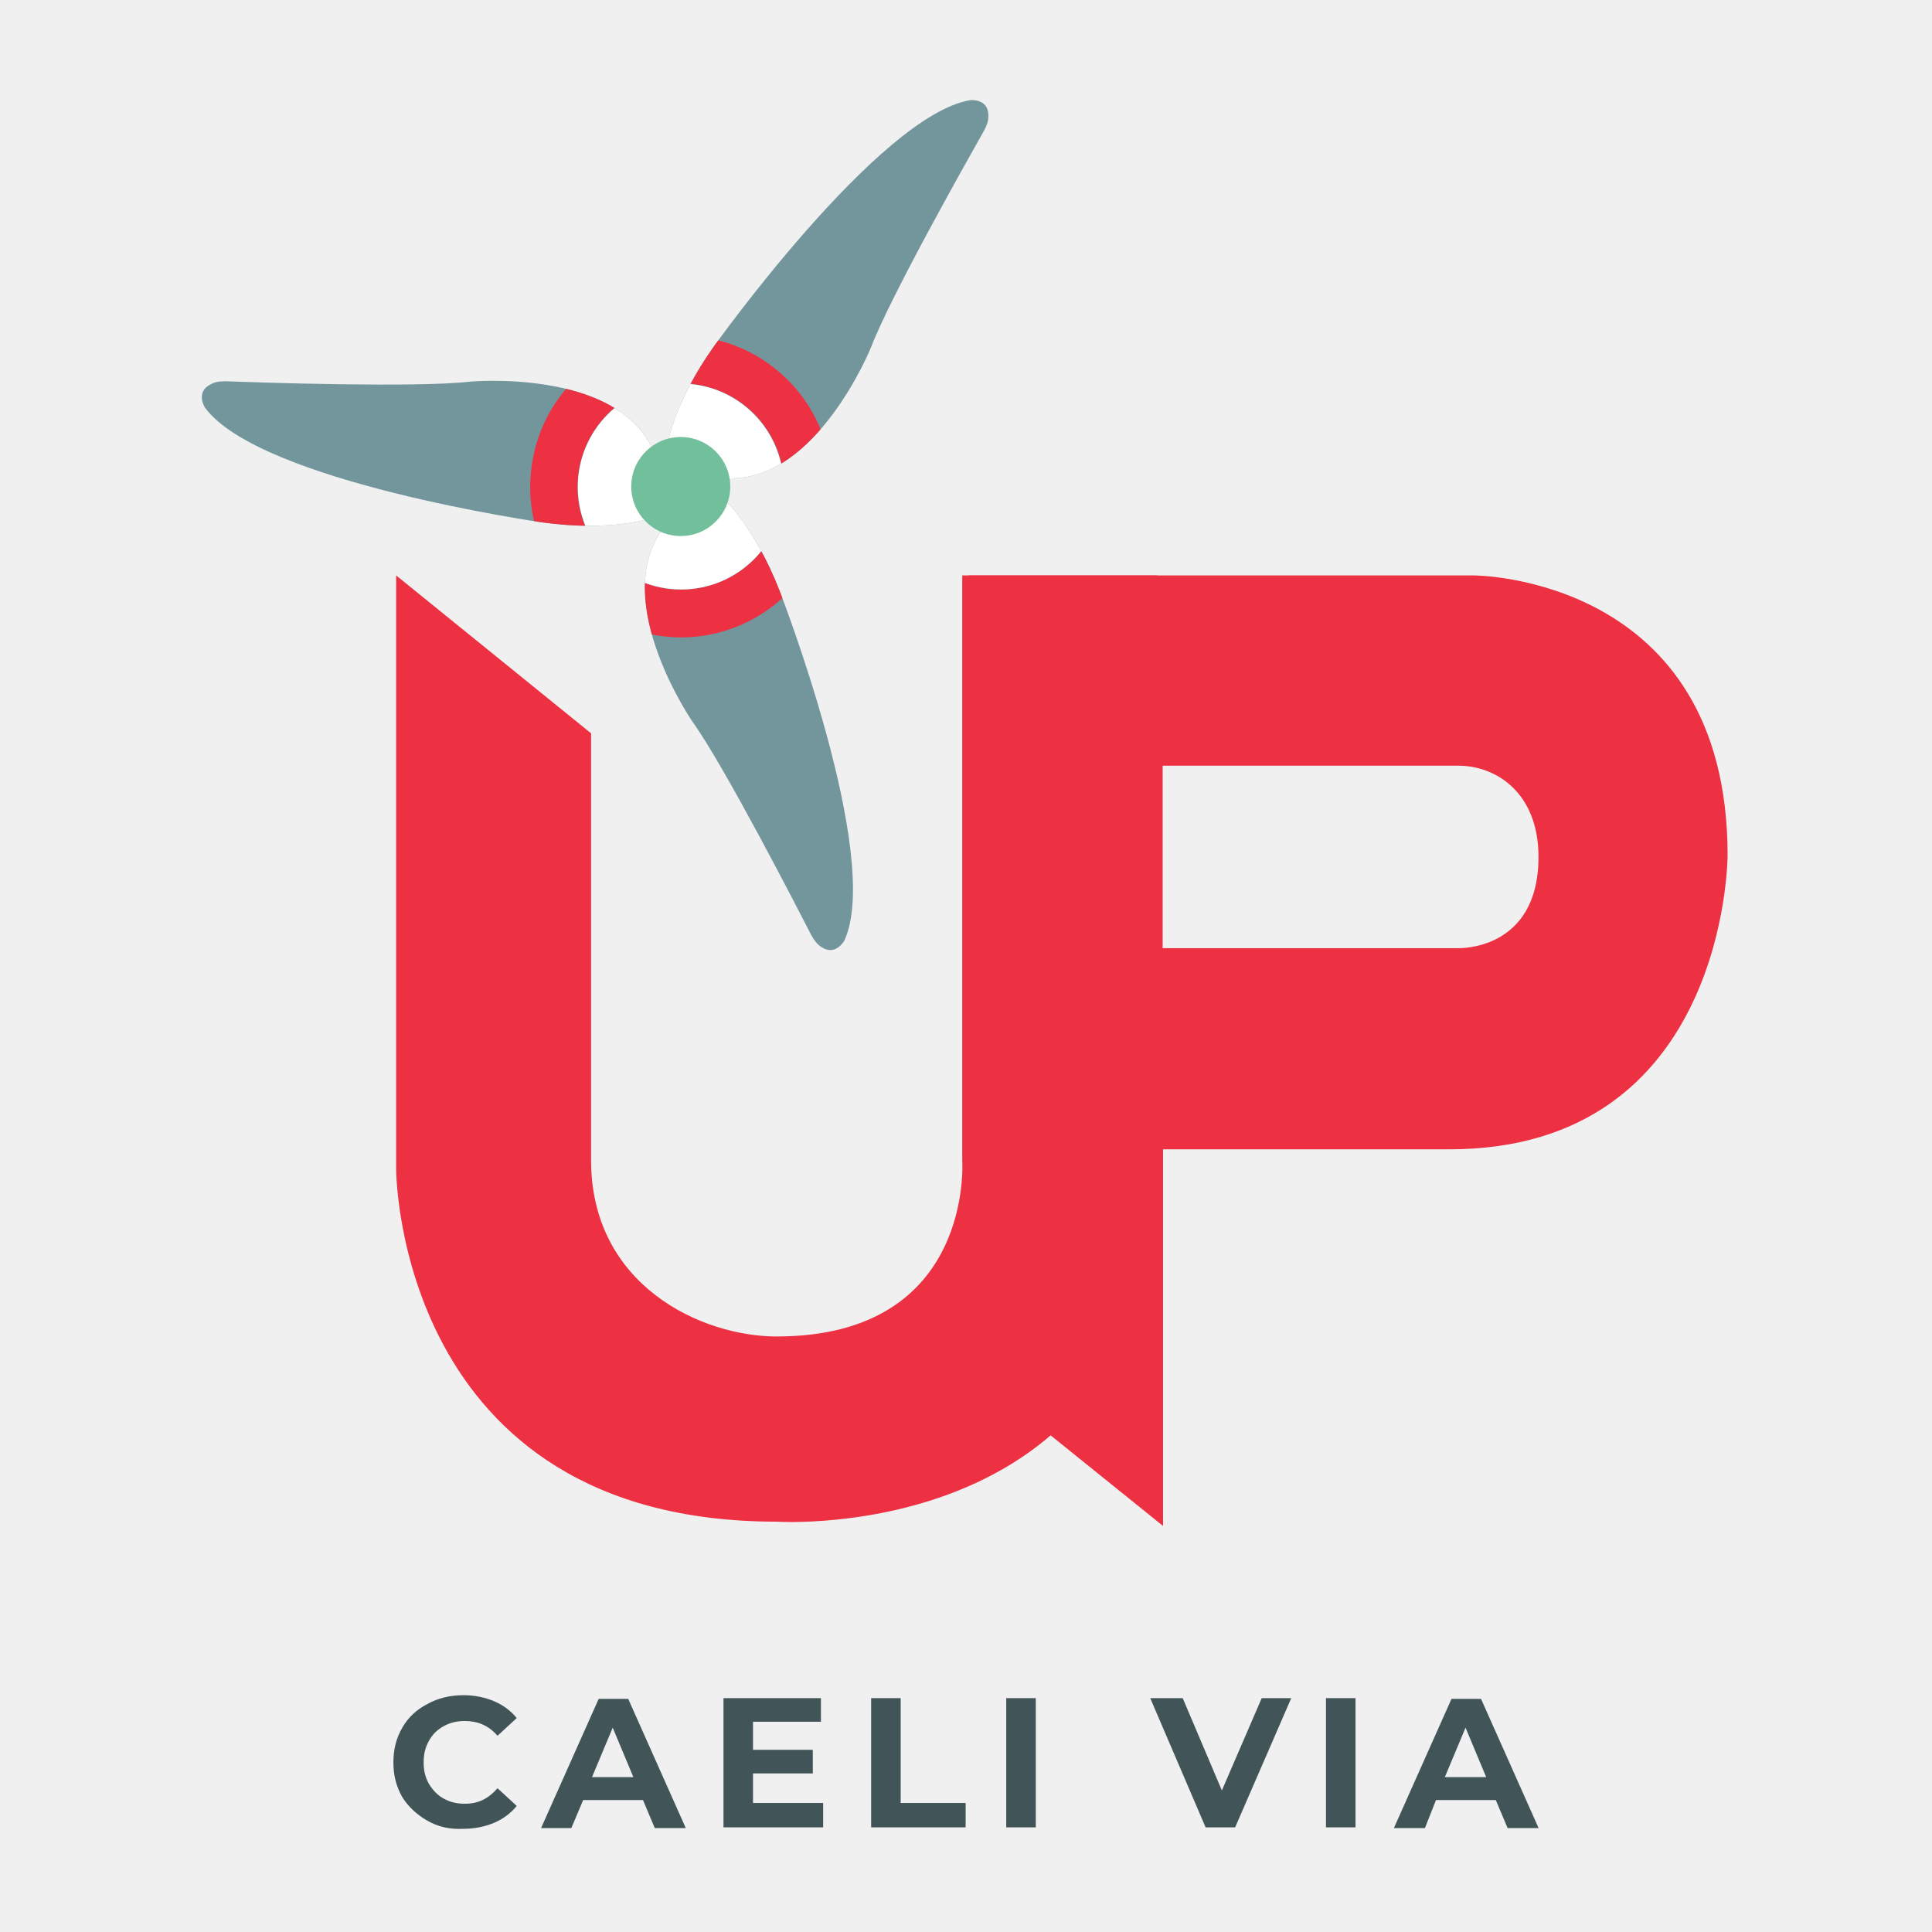
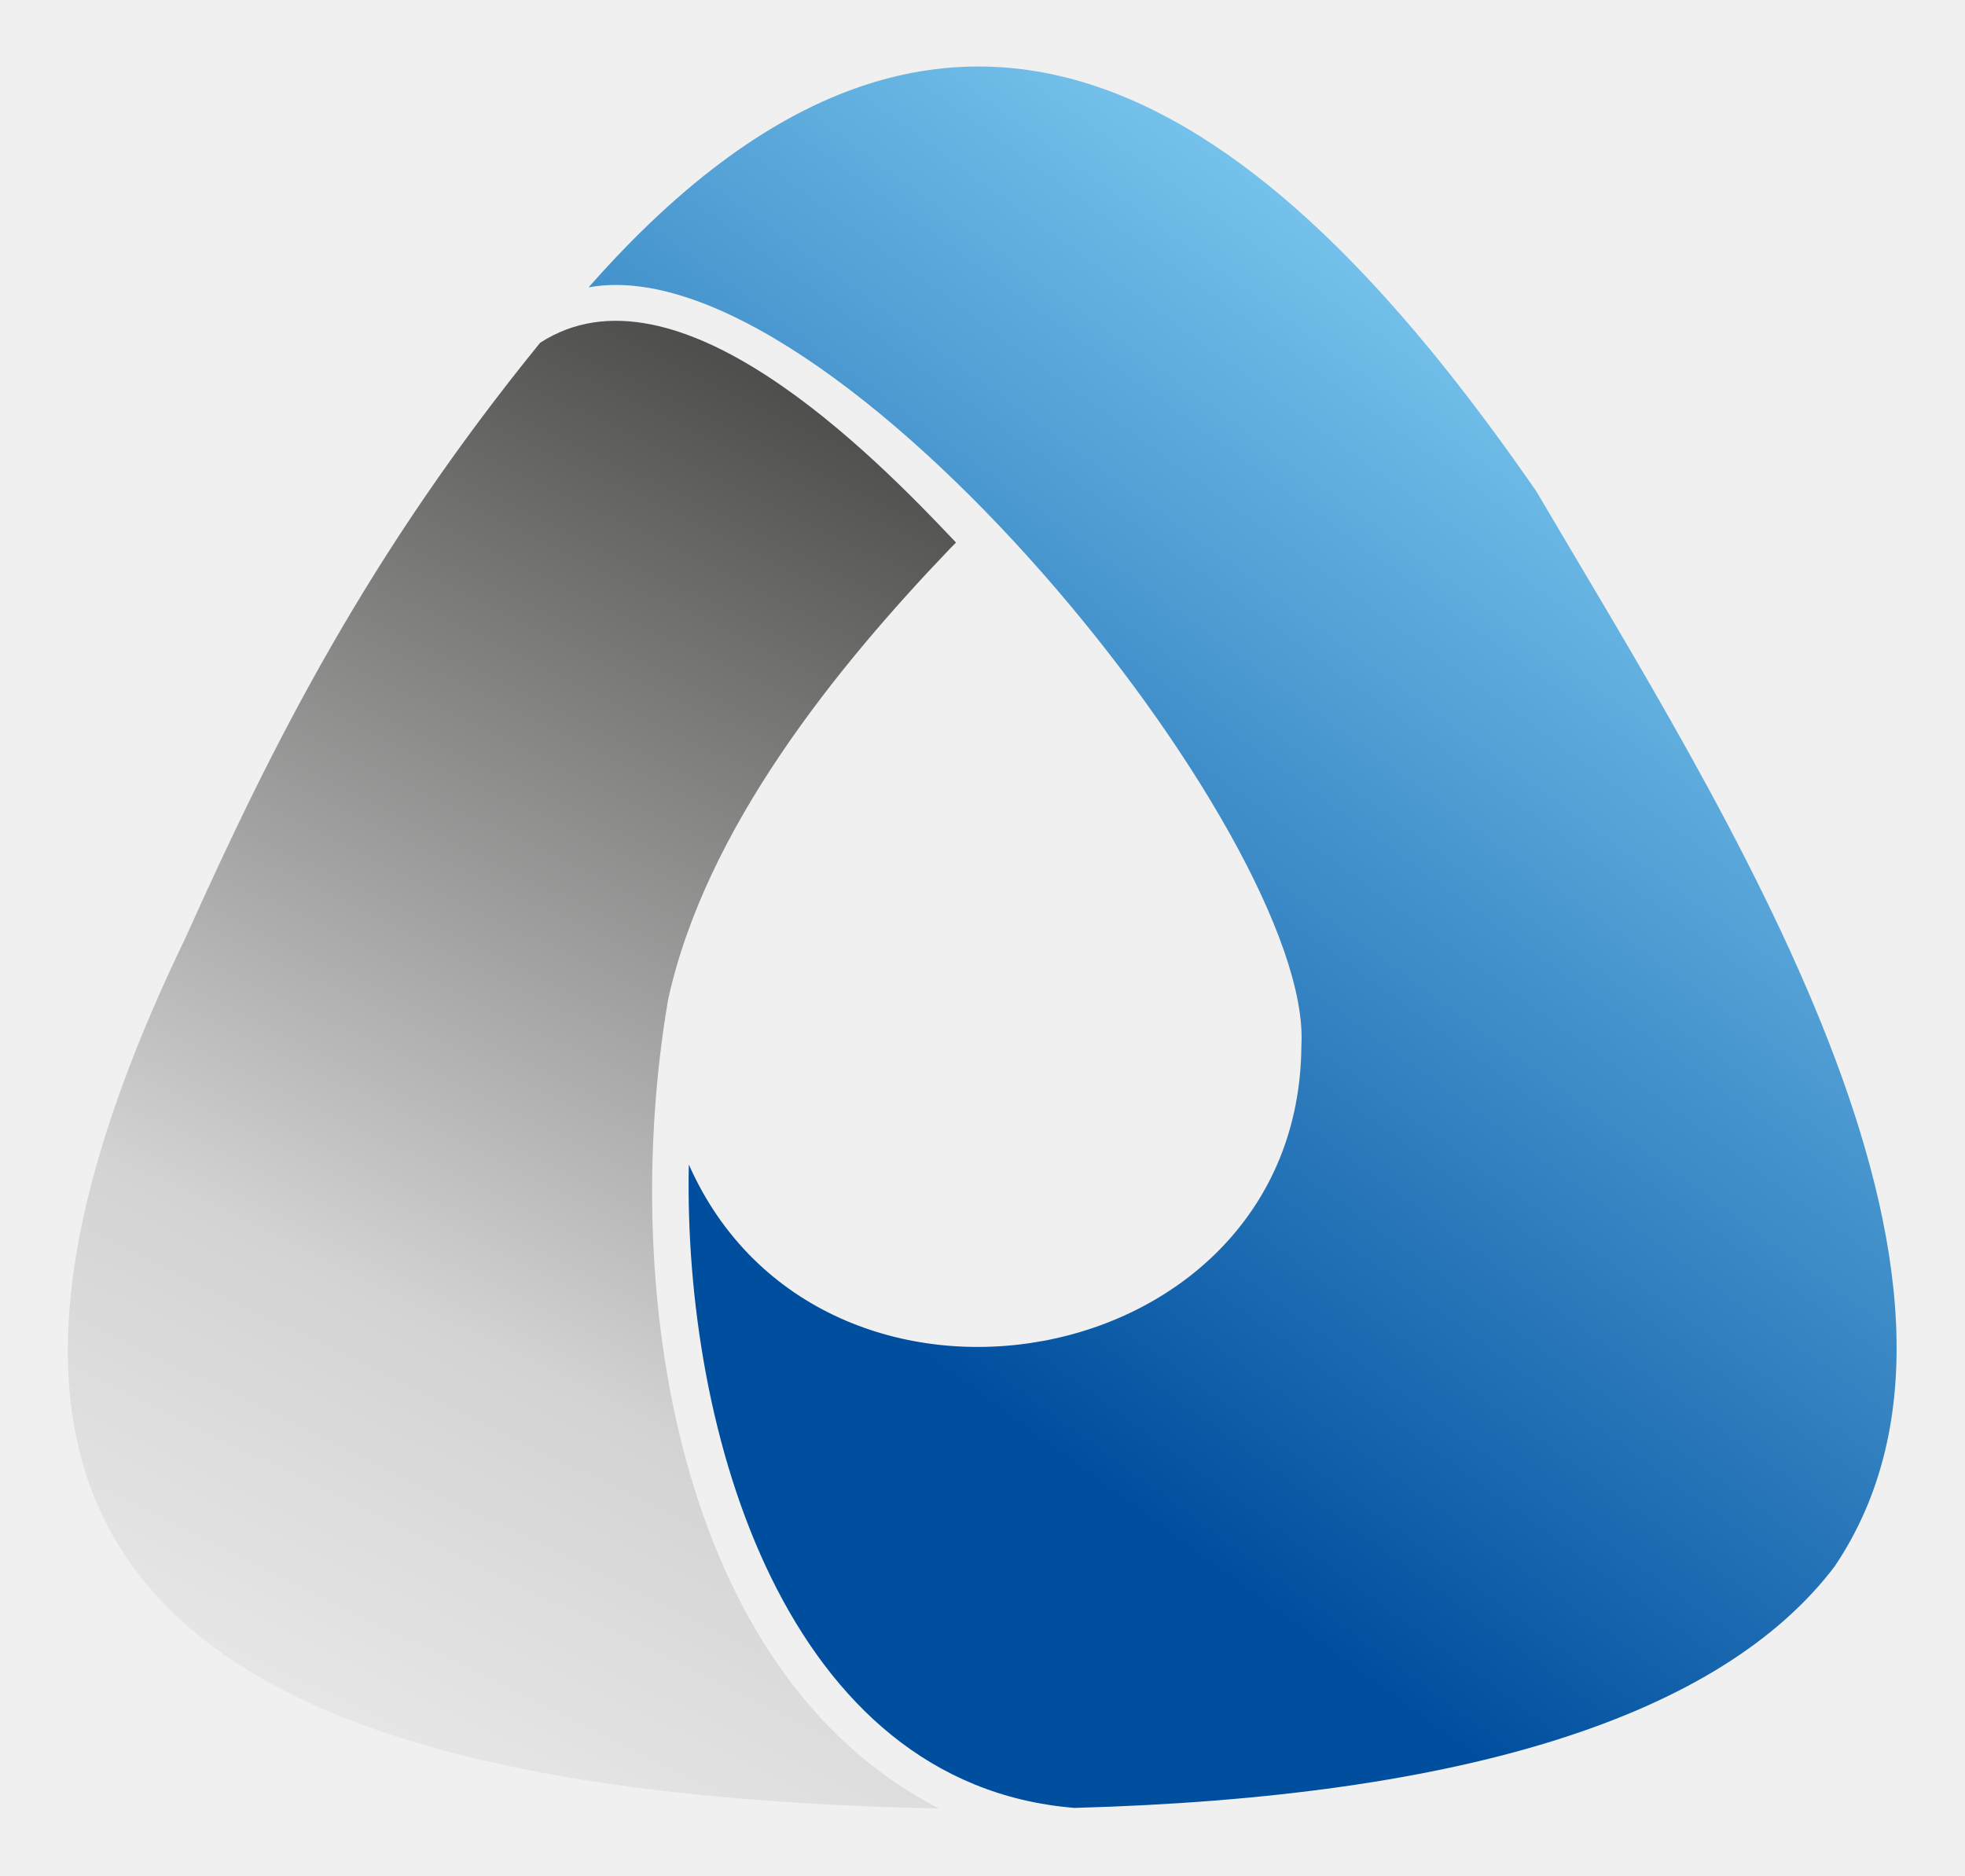
- <svg xmlns="http://www.w3.org/2000/svg" version="1.1" id="svg815" xml:space="preserve" width="1440" height="1440" viewBox="0 0 1440 1440">
-   <defs id="defs819">
-     <clipPath clipPathUnits="userSpaceOnUse" id="clipPath831">
-       <path d="M 0,1080 H 1080 V 0 H 0 Z" id="path829" />
-     </clipPath>
-     <clipPath clipPathUnits="userSpaceOnUse" id="clipPath867">
-       <path d="m 112.822,99.95 h 854.357 v 924.1 H 112.822 Z" id="path865" />
-     </clipPath>
-     <clipPath clipPathUnits="userSpaceOnUse" id="clipPath879">
-       <path d="m 262.854,866.662 c -30.954,-3.495 -119.008,-0.444 -136.66,0.215 v 0 c -2.826,0 -5.666,-0.215 -8.06,-1.531 v 0 c -9.375,-4.358 -3.485,-13.294 -3.485,-13.294 v 0 c 30.728,-41.625 188.526,-64.078 188.526,-64.078 v 0 c 37.699,-5.221 59.276,1.962 59.276,1.962 v 0 c -5.664,13.952 1.964,39.89 1.964,39.89 v 0 c -16.169,33.146 -65.125,37.302 -88.659,37.302 v 0 c -7.875,0 -12.902,-0.466 -12.902,-0.466" id="path877" />
-     </clipPath>
-     <clipPath clipPathUnits="userSpaceOnUse" id="clipPath895">
-       <path d="m 112.822,99.95 h 854.357 v 924.1 H 112.822 Z" id="path893" />
-     </clipPath>
-     <clipPath clipPathUnits="userSpaceOnUse" id="clipPath907">
-       <path d="M 542.476,1024.016 C 491.258,1015.73 398.845,886.051 398.845,886.051 v 0 c -22.01,-31.161 -25.497,-53.615 -25.497,-53.615 v 0 c 14.826,-1.305 34.215,-19.831 34.215,-19.831 v 0 c 49.265,-1.305 79.336,73.228 79.336,73.228 v 0 c 11.112,28.993 54.487,105.705 63.205,121.179 v 0 c 1.305,2.406 2.395,5.016 2.395,7.855 v 0 c 0.364,8.441 -6.686,9.182 -9.172,9.182 v 0 c -0.529,0 -0.851,-0.033 -0.851,-0.033" id="path905" />
-     </clipPath>
-     <clipPath clipPathUnits="userSpaceOnUse" id="clipPath923">
-       <path d="M 0,1080 H 1080 V 0 H 0 Z" id="path921" />
-     </clipPath>
-     <clipPath clipPathUnits="userSpaceOnUse" id="clipPath935">
-       <path d="m 369.649,783.183 c -28.118,-40.536 17.436,-106.58 17.436,-106.58 v 0 c 18.083,-25.279 58.404,-103.74 66.474,-119.427 v 0 c 1.305,-2.406 3.043,-4.804 5.222,-6.324 v 0 c 8.285,-5.889 13.303,3.485 13.303,3.485 v 0 c 21.354,47.292 -36.402,195.723 -36.402,195.723 v 0 c -13.953,35.517 -30.731,50.773 -30.731,50.773 v 0 c -9.148,-11.769 -35.302,-17.65 -35.302,-17.65" id="path933" />
-     </clipPath>
-     <clipPath clipPathUnits="userSpaceOnUse" id="clipPath951">
-       <path d="M 0,1080 H 1080 V 0 H 0 Z" id="path949" />
-     </clipPath>
+ <svg xmlns="http://www.w3.org/2000/svg" version="1.1" viewBox="0 0 311.8 297.6">
+   <defs>
+     <style>
+       .cls-1 {
+         fill: url(#Sfumatura_senza_nome_26);
+       }
+ 
+       .cls-2 {
+         fill: url(#Sfumatura_senza_nome_10);
+       }
+     </style>
+     <linearGradient id="Sfumatura_senza_nome_26" data-name="Sfumatura senza nome 26" x1="25" y1="348.7" x2="183.2" y2="25.5" gradientUnits="userSpaceOnUse">
+       <stop offset="0" stop-color="#fff" />
+       <stop offset=".4" stop-color="#d3d3d3" />
+       <stop offset="1" stop-color="#1d1d1b" />
+     </linearGradient>
+     <linearGradient id="Sfumatura_senza_nome_10" data-name="Sfumatura senza nome 10" x1="299.7" y1="0" x2="126.9" y2="236.6" gradientUnits="userSpaceOnUse">
+       <stop offset=".2" stop-color="#83d0f5" />
+       <stop offset=".9" stop-color="#004f9f" />
+     </linearGradient>
  </defs>
-   <g id="g823" transform="matrix(1.333333,0,0,-1.333333,0,1440)">
-     <g id="g825">
-       <g id="g827" clip-path="url(#clipPath831)">
-         <g id="g833" transform="translate(238.8936,62.2168)">
-           <path d="m 0,0 c -5.762,3.291 -10.727,7.848 -14.017,13.197 -3.314,5.784 -4.964,11.976 -4.964,19.416 0,7.413 1.65,13.605 4.964,19.389 3.29,5.783 8.255,10.318 14.017,13.202 5.784,3.308 12.812,4.964 20.23,4.964 6.191,0 11.97,-1.249 16.917,-3.313 4.965,-2.064 9.499,-5.349 12.812,-9.477 L 39.211,47.467 c -4.947,5.784 -11.138,8.255 -18.144,8.255 -4.557,0 -8.255,-0.837 -11.976,-2.901 -3.72,-2.063 -6.191,-4.54 -8.255,-8.255 -2.064,-3.698 -2.9,-7.419 -2.9,-11.953 0,-4.557 0.836,-8.255 2.9,-11.975 2.064,-3.313 4.535,-6.192 8.255,-8.255 3.721,-2.064 7.419,-2.901 11.976,-2.901 7.418,0 13.197,2.901 18.144,8.685 L 49.959,8.255 C 46.646,4.128 42.112,0.814 37.147,-1.249 32.2,-3.313 26.421,-4.535 20.23,-4.535 12.382,-4.964 5.784,-3.313 0,0" style="fill:#415558;fill-opacity:1;fill-rule:nonzero;stroke:none" id="path835" />
-         </g>
-         <g id="g837" transform="translate(354.0571,86.5752)">
-           <path d="M 0,0 -11.546,27.644 -23.114,0 Z m 5.372,-12.813 h -33.428 l -6.621,-15.673 h -16.917 l 32.2,72.232 h 16.51 L 29.3,-28.486 H 11.97 Z" style="fill:#415558;fill-opacity:1;fill-rule:nonzero;stroke:none" id="path839" />
-         </g>
-         <g id="g841" transform="translate(460.1455,71.6992)">
-           <path d="M 0,0 V -13.203 H -55.721 V 59.029 H -1.249 V 45.832 H -39.211 V 30.137 H -5.783 V 16.939 H -39.211 V 0.429 L 0,0.429 Z" style="fill:#415558;fill-opacity:1;fill-rule:nonzero;stroke:none" id="path843" />
-         </g>
-         <g id="g845" transform="translate(486.9746,130.7285)">
-           <path d="M 0,0 H 16.511 V -58.601 H 52.822 V -72.232 H 0 Z" style="fill:#415558;fill-opacity:1;fill-rule:nonzero;stroke:none" id="path847" />
-         </g>
-         <path d="m 562.498,130.729 h 16.51 V 58.497 h -16.51 z" style="fill:#415558;fill-opacity:1;fill-rule:nonzero;stroke:none" id="path849" />
-         <g id="g851" transform="translate(721.8154,130.7285)">
-           <path d="m 0,0 -31.364,-72.232 h -16.51 L -78.83,0 h 18.16 L -38.782,-51.595 -16.511,0 Z" style="fill:#415558;fill-opacity:1;fill-rule:nonzero;stroke:none" id="path853" />
-         </g>
-         <path d="m 741.226,130.729 h 16.511 V 58.497 h -16.511 z" style="fill:#415558;fill-opacity:1;fill-rule:nonzero;stroke:none" id="path855" />
-         <g id="g857" transform="translate(830.7881,86.5752)">
-           <path d="M 0,0 -11.546,27.644 -23.114,0 Z m 5.371,-12.813 h -33.428 l -6.191,-15.673 h -17.347 l 32.2,72.232 H -2.884 L 29.3,-28.486 H 11.97 Z" style="fill:#415558;fill-opacity:1;fill-rule:nonzero;stroke:none" id="path859" />
-         </g>
-       </g>
-     </g>
-     <g id="g861">
-       <g id="g863" clip-path="url(#clipPath867)">
-         <g id="g869" transform="translate(364.415,829.8262)">
-           <path d="m 0,0 c -21.58,44.238 -101.561,36.836 -101.561,36.836 -30.954,-3.496 -119.008,-0.444 -136.659,0.215 -2.828,0 -5.667,-0.215 -8.061,-1.531 -9.375,-4.359 -3.485,-13.295 -3.485,-13.295 30.728,-41.625 188.526,-64.077 188.526,-64.077 37.699,-5.222 59.276,1.962 59.276,1.962 C -7.628,-25.938 0,0 0,0" style="fill:#73969d;fill-opacity:1;fill-rule:nonzero;stroke:none" id="path871" />
-         </g>
-       </g>
-     </g>
-     <g id="g873">
-       <g id="g875" clip-path="url(#clipPath879)">
-         <g id="g881" transform="translate(391.4438,864.4829)">
-           <path d="m 0,0 c -31.173,6.094 -61.467,-14.393 -67.564,-45.769 -6.108,-31.387 14.381,-61.47 45.769,-67.564 31.161,-6.108 61.456,14.382 67.564,45.769 C 51.866,-36.188 31.375,-6.108 0,0 m 71.922,-72.583 c -8.717,-45.769 -52.966,-75.622 -98.735,-66.688 -45.77,8.717 -75.623,52.955 -66.69,98.724 8.718,45.769 52.956,75.634 98.725,66.701 45.554,-8.945 75.418,-52.967 66.7,-98.737" style="fill:#ed3042;fill-opacity:1;fill-rule:nonzero;stroke:none" id="path883" />
-         </g>
-         <g id="g885" transform="translate(438.0762,807.8164)">
-           <path d="m 0,0 c 0,-31.786 -25.756,-57.541 -57.53,-57.541 -31.785,0 -57.541,25.755 -57.541,57.541 0,31.771 25.756,57.53 57.541,57.53 C -25.756,57.53 0,31.771 0,0" style="fill:#ffffff;fill-opacity:1;fill-rule:nonzero;stroke:none" id="path887" />
-         </g>
-       </g>
-     </g>
-     <g id="g889">
-       <g id="g891" clip-path="url(#clipPath895)">
-         <g id="g897" transform="translate(407.563,812.6055)">
-           <path d="m 0,0 c 49.265,-1.305 79.336,73.228 79.336,73.228 11.113,28.993 54.487,105.705 63.206,121.179 1.304,2.406 2.394,5.016 2.394,7.855 0.441,10.238 -10.023,9.148 -10.023,9.148 C 83.695,203.125 -8.718,73.446 -8.718,73.446 -30.728,42.285 -34.215,19.831 -34.215,19.831 -19.389,18.526 0,0 0,0" style="fill:#73969d;fill-opacity:1;fill-rule:nonzero;stroke:none" id="path899" />
-         </g>
-       </g>
-     </g>
-     <g id="g901">
-       <g id="g903" clip-path="url(#clipPath907)">
-         <g id="g909" transform="translate(425.874,772.5)">
-           <path d="m 0,0 c 19.615,25.064 15.471,61.244 -9.593,80.859 -25.064,19.615 -61.24,15.483 -80.856,-9.581 -19.615,-25.064 -15.474,-61.252 9.59,-80.867 C -55.795,-29.205 -19.833,-25.064 0,0 m -97.42,-30.513 c -36.619,28.778 -42.715,81.731 -13.952,118.352 28.767,36.61 81.73,42.715 118.351,13.952 C 43.589,73.013 49.694,20.06 20.92,-16.561 -7.847,-53.179 -61.026,-59.276 -97.42,-30.513" style="fill:#ed3042;fill-opacity:1;fill-rule:nonzero;stroke:none" id="path911" />
-         </g>
-         <g id="g913" transform="translate(438.0762,808.0317)">
-           <path d="m 0,0 c 0,-31.783 -25.756,-57.542 -57.53,-57.542 -31.785,0 -57.541,25.759 -57.541,57.542 0,31.774 25.756,57.541 57.541,57.541 C -25.756,57.541 0,31.774 0,0" style="fill:#ffffff;fill-opacity:1;fill-rule:nonzero;stroke:none" id="path915" />
-         </g>
-       </g>
-     </g>
-     <g id="g917">
-       <g id="g919" clip-path="url(#clipPath923)">
-         <g id="g925" transform="translate(369.6489,783.1826)">
-           <path d="m 0,0 c -28.118,-40.536 17.436,-106.58 17.436,-106.58 18.084,-25.279 58.404,-103.74 66.474,-119.426 1.304,-2.407 3.043,-4.804 5.222,-6.324 8.285,-5.89 13.303,3.484 13.303,3.484 21.354,47.292 -36.402,195.723 -36.402,195.723 C 52.081,2.395 35.302,17.651 35.302,17.651 26.154,5.882 0,0 0,0" style="fill:#73969d;fill-opacity:1;fill-rule:nonzero;stroke:none" id="path927" />
-         </g>
-       </g>
-     </g>
-     <g id="g929">
-       <g id="g931" clip-path="url(#clipPath935)">
-         <g id="g937" transform="translate(326.0591,789.936)">
-           <path d="M 0,0 C 10.023,-30.295 42.715,-46.641 72.786,-36.606 103.083,-26.584 119.43,6.108 109.404,36.179 99.381,66.259 66.689,82.82 36.609,72.798 6.539,62.775 -10.034,30.083 0,0 M 28.106,98.077 C 72.353,112.688 119.872,88.714 134.686,44.679 149.509,0.66 125.32,-47.074 81.289,-61.897 37.266,-76.712 -10.467,-52.522 -25.291,-8.5 -40.105,35.531 -15.916,83.48 28.106,98.077" style="fill:#ed3042;fill-opacity:1;fill-rule:nonzero;stroke:none" id="path939" />
-         </g>
-         <g id="g941" transform="translate(438.3027,808.0317)">
-           <path d="m 0,0 c 0,-31.783 -25.768,-57.542 -57.542,-57.542 -31.782,0 -57.541,25.759 -57.541,57.542 0,31.774 25.759,57.541 57.541,57.541 C -25.768,57.541 0,31.774 0,0" style="fill:#ffffff;fill-opacity:1;fill-rule:nonzero;stroke:none" id="path943" />
-         </g>
-       </g>
-     </g>
-     <g id="g945">
-       <g id="g947" clip-path="url(#clipPath951)">
-         <g id="g953" transform="translate(408.2197,808.0317)">
-           <path d="m 0,0 c 0,-15.292 -12.394,-27.686 -27.673,-27.686 -15.292,0 -27.686,12.394 -27.686,27.686 0,15.291 12.394,27.673 27.686,27.673 C -12.394,27.673 0,15.291 0,0" style="fill:#72bf9c;fill-opacity:1;fill-rule:nonzero;stroke:none" id="path955" />
-         </g>
-         <g id="g957" transform="translate(221.4438,758.3335)">
-           <path d="m 0,0 108.974,-88.269 v -238.653 c 0,-69.958 61.674,-98.507 103.74,-98.507 110.712,0 103.741,98.507 103.741,98.507 V 0 h 108.974 v -331.926 c 0,-210.98 -212.715,-197.029 -212.715,-197.029 C 0,-528.955 0,-331.926 0,-331.926 Z" style="fill:#ed3042;fill-opacity:1;fill-rule:nonzero;stroke:none" id="path959" />
-         </g>
-         <g id="g961" transform="translate(649.9268,549.978)">
-           <path d="m 0,0 h 165.199 c 0,0 44.906,-1.747 44.906,51.003 0,35.519 -23.326,51.002 -44.906,51.002 H 0 Z m -108.759,-235.169 v 443.524 h 282.676 c 0,0 141.894,0 141.894,-156.478 0,0 0,-164.335 -155.619,-164.335 H 0.216 v -210.536 z" style="fill:#ed3042;fill-opacity:1;fill-rule:nonzero;stroke:none" id="path963" />
-         </g>
+   <g>
+     <g id="Livello_1">
+       <g>
+         <path class="cls-1" d="M150.9,86.9c-18.3,19.1-39,44.7-44.9,71.8-7.7,45.2,1,106.7,43,128.3-122-2.5-167.3-39.4-119.6-138.1,14-31.2,29-60.9,56.3-94.5,21.6-14,52.8,17.7,66,31.7-.3.3-.5.5-.8.8Z" />
+         <path class="cls-2" d="M291.1,248.6c-18,23.7-58.6,36.6-120.6,38.3-45.8-3.7-62.1-59.6-61.2-102.1,20.9,47.2,96.9,33.7,97.2-18.9,1.9-32.9-74.2-127.4-113.1-120.3,60.5-68.8,111-24.6,150.4,32.4,29.8,50.7,78,125.1,47.3,170.6Z" />
      </g>
    </g>
  </g>
</svg>
